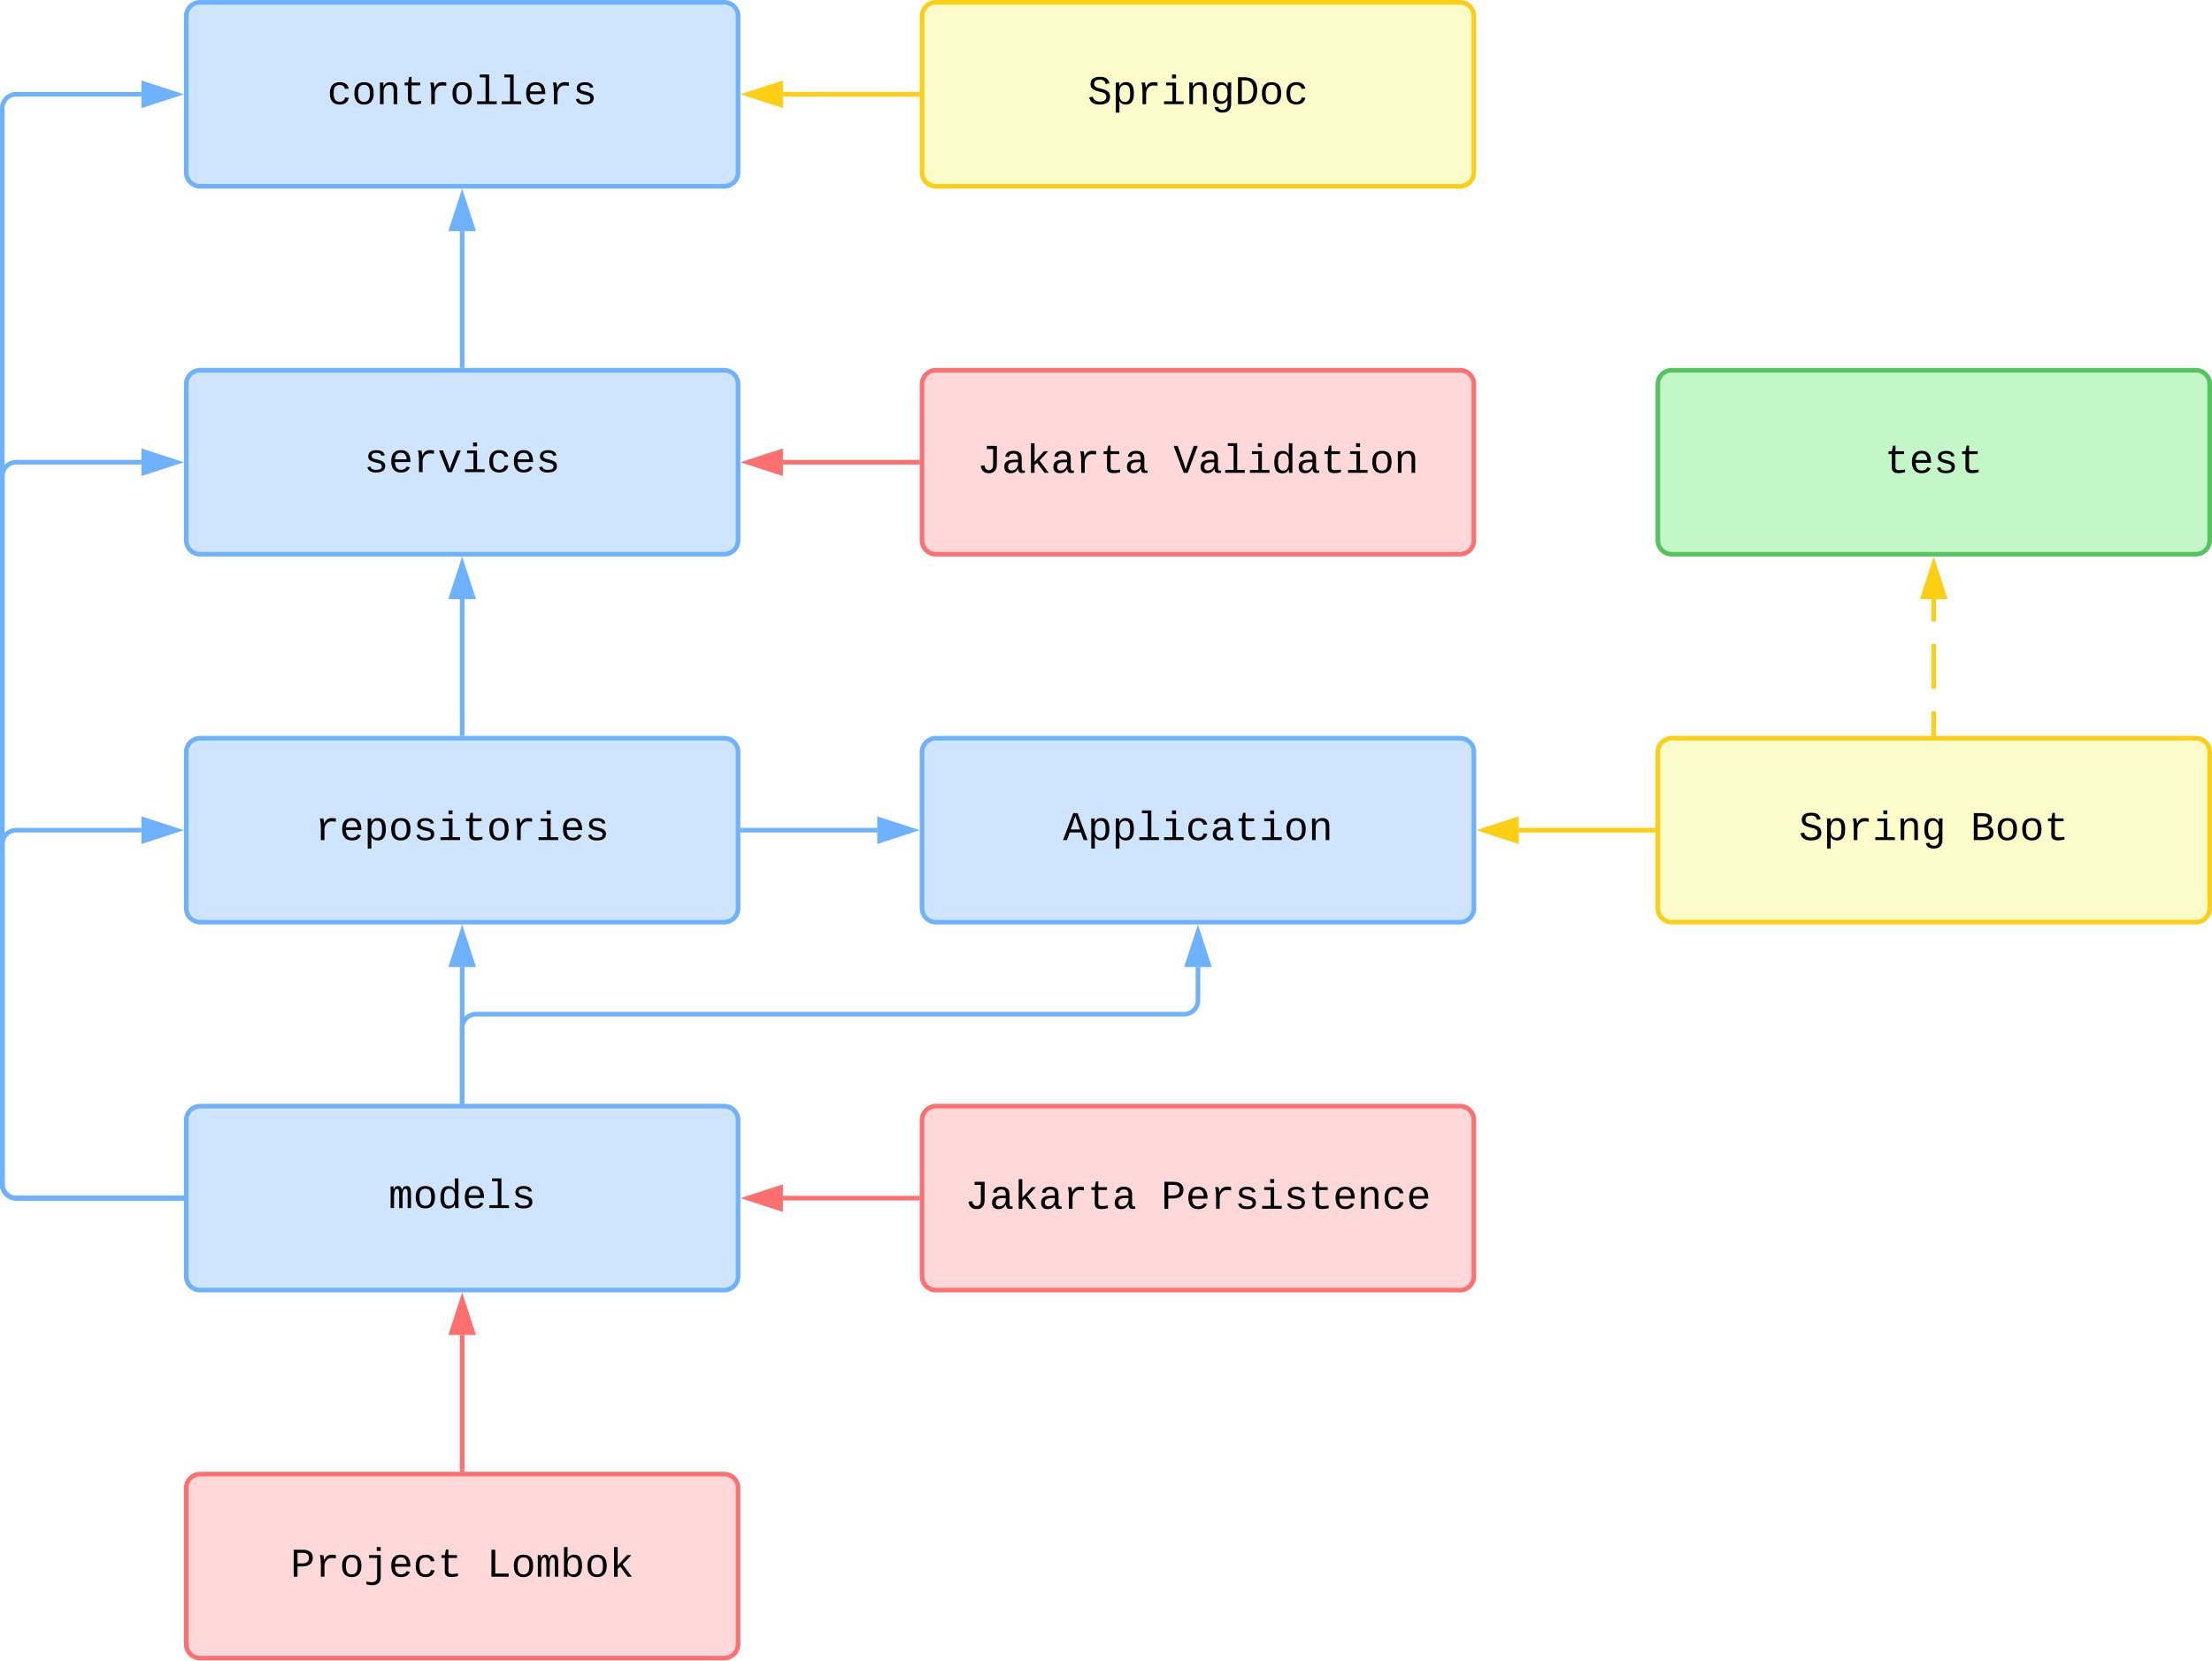
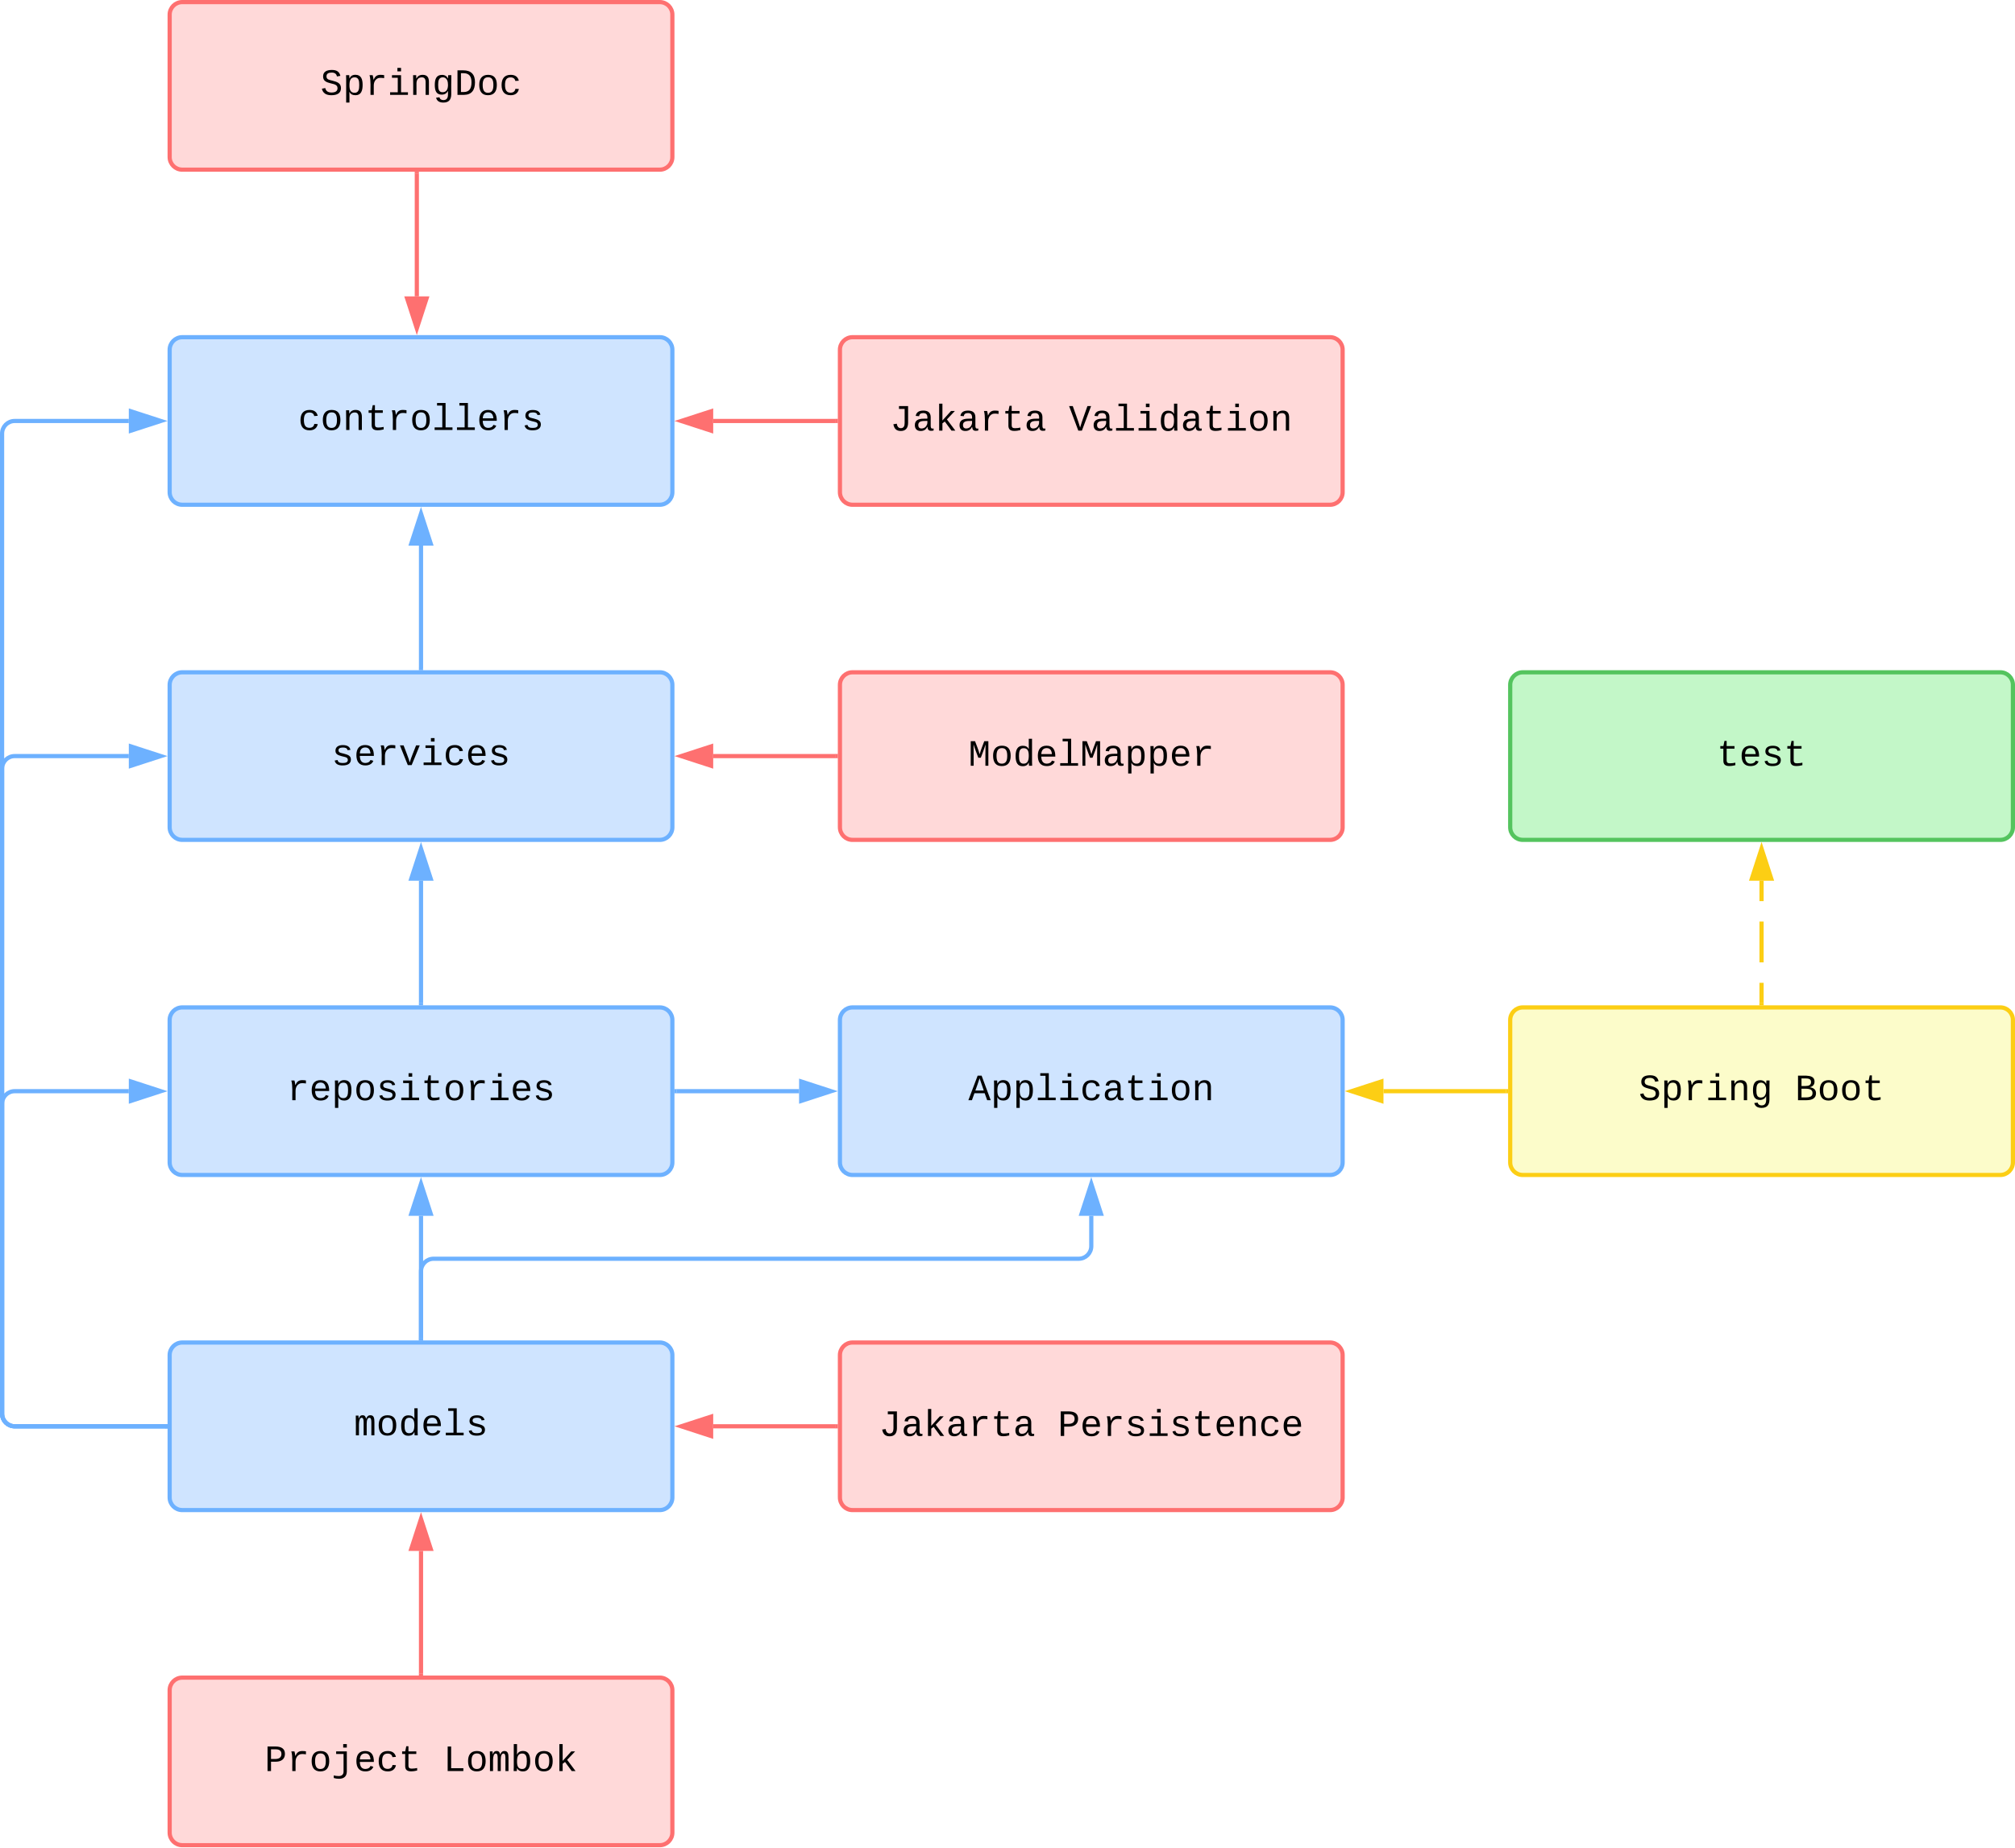
- <svg xmlns="http://www.w3.org/2000/svg" xmlns:ns1="lucid" xmlns:xlink="http://www.w3.org/1999/xlink" width="962" height="722">
-   <g transform="translate(1681 481)" ns1:page-tab-id="0_0">
+ <svg xmlns="http://www.w3.org/2000/svg" xmlns:ns1="lucid" xmlns:xlink="http://www.w3.org/1999/xlink" width="962" height="882">
+   <g transform="translate(1681 641)" ns1:page-tab-id="0_0">
    <path d="M-1600-474a6 6 0 0 1 6-6h228a6 6 0 0 1 6 6v68a6 6 0 0 1-6 6h-228a6 6 0 0 1-6-6z" stroke="#6db1ff" stroke-width="2" fill="#cfe4ff" />
    <use xlink:href="#a" transform="matrix(1,0,0,1,-1588,-468) translate(49.32378 32.29167)" />
    <path d="M-1600-314a6 6 0 0 1 6-6h228a6 6 0 0 1 6 6v68a6 6 0 0 1-6 6h-228a6 6 0 0 1-6-6z" stroke="#6db1ff" stroke-width="2" fill="#cfe4ff" />
    <use xlink:href="#b" transform="matrix(1,0,0,1,-1588,-308) translate(65.32639 32.29167)" />
    <path d="M-1600-154a6 6 0 0 1 6-6h228a6 6 0 0 1 6 6v68a6 6 0 0 1-6 6h-228a6 6 0 0 1-6-6z" stroke="#6db1ff" stroke-width="2" fill="#cfe4ff" />
    <use xlink:href="#c" transform="matrix(1,0,0,1,-1588,-148) translate(43.98958 32.29167)" />
    <path d="M-1280-154a6 6 0 0 1 6-6h228a6 6 0 0 1 6 6v68a6 6 0 0 1-6 6h-228a6 6 0 0 1-6-6z" stroke="#6db1ff" stroke-width="2" fill="#cfe4ff" />
    <use xlink:href="#d" transform="matrix(1,0,0,1,-1268,-148) translate(49.32378 32.29167)" />
    <path d="M-960-154a6 6 0 0 1 6-6h228a6 6 0 0 1 6 6v68a6 6 0 0 1-6 6h-228a6 6 0 0 1-6-6z" stroke="#fcce14" stroke-width="2" fill="#fcfcca" />
    <use xlink:href="#e" transform="matrix(1,0,0,1,-948,-148) translate(49.32378 32.29167)" />
    <use xlink:href="#f" transform="matrix(1,0,0,1,-948,-148) translate(124.0026 32.29167)" />
    <path d="M-1480-162v-58.5" stroke="#6db1ff" stroke-width="2" fill="none" />
    <path d="M-1479.03-161h-1.94v-1.03h1.94z" stroke="#6db1ff" stroke-width=".05" fill="#6db1ff" />
    <path d="M-1480-235.76l4.63 14.26h-9.27z" stroke="#6db1ff" stroke-width="2" fill="#6db1ff" />
    <path d="M-1480-322v-58.5" stroke="#6db1ff" stroke-width="2" fill="none" />
    <path d="M-1479.03-321h-1.94v-1.03h1.94z" stroke="#6db1ff" stroke-width=".05" fill="#6db1ff" />
    <path d="M-1480-395.76l4.63 14.26h-9.27z" stroke="#6db1ff" stroke-width="2" fill="#6db1ff" />
    <path d="M-960-314a6 6 0 0 1 6-6h228a6 6 0 0 1 6 6v68a6 6 0 0 1-6 6h-228a6 6 0 0 1-6-6z" stroke="#54c45e" stroke-width="2" fill="#c3f7c8" />
    <use xlink:href="#g" transform="matrix(1,0,0,1,-948,-308) translate(86.66319 32.60417)" />
    <path d="M-1358-120h58.5" stroke="#6db1ff" stroke-width="2" fill="none" />
    <path d="M-1357.97-119.03h-1.03v-1.94h1.03z" stroke="#6db1ff" stroke-width=".05" fill="#6db1ff" />
    <path d="M-1284.24-120l-14.26 4.64v-9.28z" stroke="#6db1ff" stroke-width="2" fill="#6db1ff" />
    <path d="M-962-120h-58.5" stroke="#fcce14" stroke-width="2" fill="none" />
    <path d="M-961-119.03h-1.03v-1.94h1.03z" stroke="#fcce14" stroke-width=".05" fill="#fcce14" />
    <path d="M-1035.76-120l14.26-4.64v9.28z" stroke="#fcce14" stroke-width="2" fill="#fcce14" />
    <path d="M-1600 6a6 6 0 0 1 6-6h228a6 6 0 0 1 6 6v68a6 6 0 0 1-6 6h-228a6 6 0 0 1-6-6z" stroke="#6db1ff" stroke-width="2" fill="#cfe4ff" />
    <use xlink:href="#h" transform="matrix(1,0,0,1,-1588,12) translate(75.99479 32.29167)" />
    <path d="M-1480-2v-58.5" stroke="#6db1ff" stroke-width="2" fill="none" />
    <path d="M-1479.03-1h-1.94v-1.03h1.94z" stroke="#6db1ff" stroke-width=".05" fill="#6db1ff" />
    <path d="M-1480-75.76l4.63 14.26h-9.27z" stroke="#6db1ff" stroke-width="2" fill="#6db1ff" />
    <path d="M-1280 6a6 6 0 0 1 6-6h228a6 6 0 0 1 6 6v68a6 6 0 0 1-6 6h-228a6 6 0 0 1-6-6z" stroke="#fe7070" stroke-width="2" fill="#ffd9d9" />
    <use xlink:href="#i" transform="matrix(1,0,0,1,-1268,12) translate(6.650174 32.60417)" />
    <use xlink:href="#j" transform="matrix(1,0,0,1,-1268,12) translate(91.9974 32.60417)" />
-     <path d="M-1280-314a6 6 0 0 1 6-6h228a6 6 0 0 1 6 6v68a6 6 0 0 1-6 6h-228a6 6 0 0 1-6-6z" stroke="#fe7070" stroke-width="2" fill="#ffd9d9" />
-     <use xlink:href="#i" transform="matrix(1,0,0,1,-1268,-308) translate(11.98438 32.60417)" />
-     <use xlink:href="#k" transform="matrix(1,0,0,1,-1268,-308) translate(97.3316 32.60417)" />
-     <path d="M-1282-280h-58.5" stroke="#fe7070" stroke-width="2" fill="none" />
-     <path d="M-1281-279.02h-1.03v-1.96h1.03z" stroke="#fe7070" stroke-width=".05" fill="#fe7070" />
-     <path d="M-1355.76-280l14.26-4.63v9.26z" stroke="#fe7070" stroke-width="2" fill="#fe7070" />
+     <path d="M-1280-474a6 6 0 0 1 6-6h228a6 6 0 0 1 6 6v68a6 6 0 0 1-6 6h-228a6 6 0 0 1-6-6z" stroke="#fe7070" stroke-width="2" fill="#ffd9d9" />
+     <use xlink:href="#i" transform="matrix(1,0,0,1,-1268,-468) translate(11.98438 32.60417)" />
+     <use xlink:href="#k" transform="matrix(1,0,0,1,-1268,-468) translate(97.3316 32.60417)" />
+     <path d="M-1282-440h-58.5" stroke="#fe7070" stroke-width="2" fill="none" />
+     <path d="M-1281-439.02h-1.03v-1.96h1.03z" stroke="#fe7070" stroke-width=".05" fill="#fe7070" />
+     <path d="M-1355.76-440l14.26-4.63v9.26z" stroke="#fe7070" stroke-width="2" fill="#fe7070" />
    <path d="M-1600 166a6 6 0 0 1 6-6h228a6 6 0 0 1 6 6v68a6 6 0 0 1-6 6h-228a6 6 0 0 1-6-6z" stroke="#fe7070" stroke-width="2" fill="#ffd9d9" />
    <use xlink:href="#l" transform="matrix(1,0,0,1,-1588,172) translate(33.32118 32.60417)" />
    <use xlink:href="#m" transform="matrix(1,0,0,1,-1588,172) translate(118.6684 32.60417)" />
    <path d="M-1480 158V99.5" stroke="#fe7070" stroke-width="2" fill="none" />
    <path d="M-1479.03 159h-1.94v-1.03h1.94z" stroke="#fe7070" stroke-width=".05" fill="#fe7070" />
    <path d="M-1480 84.24l4.63 14.26h-9.27z" stroke="#fe7070" stroke-width="2" fill="#fe7070" />
-     <path d="M-1280-474a6 6 0 0 1 6-6h228a6 6 0 0 1 6 6v68a6 6 0 0 1-6 6h-228a6 6 0 0 1-6-6z" stroke="#fcce14" stroke-width="2" fill="#fcfcca" />
-     <use xlink:href="#n" transform="matrix(1,0,0,1,-1268,-468) translate(59.99219 32.29167)" />
-     <path d="M-1282-440h-58.5" stroke="#fcce14" stroke-width="2" fill="none" />
-     <path d="M-1281-439.02h-1.03v-1.96h1.03z" stroke="#fcce14" stroke-width=".05" fill="#fcce14" />
-     <path d="M-1355.76-440l14.26-4.63v9.26z" stroke="#fcce14" stroke-width="2" fill="#fcce14" />
+     <path d="M-1600-634a6 6 0 0 1 6-6h228a6 6 0 0 1 6 6v68a6 6 0 0 1-6 6h-228a6 6 0 0 1-6-6z" stroke="#fe7070" stroke-width="2" fill="#ffd9d9" />
+     <use xlink:href="#n" transform="matrix(1,0,0,1,-1588,-628) translate(59.99219 32.29167)" />
+     <path d="M-1482-558v58.5" stroke="#fe7070" stroke-width="2" fill="none" />
+     <path d="M-1481.03-557.97h-1.94V-559h1.94z" stroke="#fe7070" stroke-width=".05" fill="#fe7070" />
+     <path d="M-1482-484.24l-4.63-14.26h9.27z" stroke="#fe7070" stroke-width="2" fill="#fe7070" />
    <path d="M-840-162v-9.75m0-9.75V-201m0-9.75v-9.75" stroke="#fcce14" stroke-width="2" fill="none" />
    <path d="M-839.02-161H-841v-1.03h1.96z" stroke="#fcce14" stroke-width=".05" fill="#fcce14" />
    <path d="M-840-235.76l4.63 14.26h-9.26z" stroke="#fcce14" stroke-width="2" fill="#fcce14" />
    <path d="M-1602 40h-72a6 6 0 0 1-6-6v-148a6 6 0 0 1 6-6h54.5" stroke="#6db1ff" stroke-width="2" fill="none" />
    <path d="M-1601 40.98h-1.03v-1.95h1.03z" stroke="#6db1ff" stroke-width=".05" fill="#6db1ff" />
    <path d="M-1604.24-120l-14.26 4.64v-9.28z" stroke="#6db1ff" stroke-width="2" fill="#6db1ff" />
    <path d="M-1602 40h-72a6 6 0 0 1-6-6v-308a6 6 0 0 1 6-6h54.5" stroke="#6db1ff" stroke-width="2" fill="none" />
    <path d="M-1601 40.98h-1.03v-1.95h1.03z" stroke="#6db1ff" stroke-width=".05" fill="#6db1ff" />
    <path d="M-1604.24-280l-14.26 4.63v-9.26z" stroke="#6db1ff" stroke-width="2" fill="#6db1ff" />
    <path d="M-1602 40h-72a6 6 0 0 1-6-6v-468a6 6 0 0 1 6-6h54.5" stroke="#6db1ff" stroke-width="2" fill="none" />
    <path d="M-1601 40.98h-1.03v-1.95h1.03z" stroke="#6db1ff" stroke-width=".05" fill="#6db1ff" />
    <path d="M-1604.24-440l-14.26 4.63v-9.26z" stroke="#6db1ff" stroke-width="2" fill="#6db1ff" />
    <path d="M-1282 40h-58.5" stroke="#fe7070" stroke-width="2" fill="none" />
    <path d="M-1281 40.98h-1.03v-1.95h1.03z" stroke="#fe7070" stroke-width=".05" fill="#fe7070" />
    <path d="M-1355.76 40l14.26-4.63v9.27z" stroke="#fe7070" stroke-width="2" fill="#fe7070" />
    <path d="M-1480-2v-32a6 6 0 0 1 6-6h308a6 6 0 0 0 6-6v-14.5" stroke="#6db1ff" stroke-width="2" fill="none" />
    <path d="M-1479.03-1h-1.94v-1.03h1.94z" stroke="#6db1ff" stroke-width=".05" fill="#6db1ff" />
    <path d="M-1160-75.76l4.63 14.26h-9.27z" stroke="#6db1ff" stroke-width="2" fill="#6db1ff" />
+     <path d="M-1280-314a6 6 0 0 1 6-6h228a6 6 0 0 1 6 6v68a6 6 0 0 1-6 6h-228a6 6 0 0 1-6-6z" stroke="#fe7070" stroke-width="2" fill="#ffd9d9" />
+     <use xlink:href="#o" transform="matrix(1,0,0,1,-1268,-308) translate(49.32378 32.60417)" />
+     <path d="M-1282-280h-58.5" stroke="#fe7070" stroke-width="2" fill="none" />
+     <path d="M-1281-279.02h-1.03v-1.96h1.03z" stroke="#fe7070" stroke-width=".05" fill="#fe7070" />
+     <path d="M-1355.76-280l14.26-4.63v9.26z" stroke="#fe7070" stroke-width="2" fill="#fe7070" />
    <defs>
-       <path d="M631 20c-350 0-501-215-501-562 0-355 162-560 502-560 250 0 399 118 446 323l-192 14c-23-124-109-196-262-196-242 0-305 171-305 415 1 245 61 427 304 427 151 0 248-77 267-215l190 12C1039-107 883 20 631 20" id="o" />
-       <path d="M615-1102c343 0 484 203 482 560-1 347-147 562-488 562-336 0-475-219-479-562-4-349 156-560 485-560zm-8 989c240 0 301-180 301-429 0-245-55-427-290-427-236 0-299 181-299 427 0 243 61 429 288 429" id="p" />
-       <path d="M706-1102c241 0 344 136 343 381V0H868v-695c1-168-57-273-220-268-190 6-283 138-283 336V0H185c-3-360 6-732-6-1082h170c4 54 7 126 8 185h3c63-121 164-204 346-205" id="q" />
-       <path d="M682 16c-209 0-323-80-324-285v-671H190v-142h170l58-282h120v282h432v142H538v652c2 114 60 155 182 155 106 0 209-16 297-34v137C921-4 806 16 682 16" id="r" />
-       <path d="M839-1102c70 0 148 7 206 17v167c-112-18-268-36-363 15-129 69-208 203-208 395V0H294c-10-367 32-789-52-1082h171c21 75 41 161 48 250h5c67-152 152-270 373-270" id="s" />
-       <path d="M736-142h380V0H134v-142h422v-1200H267v-142h469v1342" id="t" />
-       <path d="M617-1102c355 0 481 238 477 599H322c5 222 84 388 301 388 144 0 244-59 284-166l158 45C1002-72 854 20 623 20c-342 0-490-220-490-568 0-346 151-554 484-554zm291 461c-18-192-90-328-289-328-194 0-287 128-295 328h584" id="u" />
-       <path d="M873-819c-18-114-119-146-250-146-163 0-245 50-245 151 0 151 170 148 294 185 182 54 388 94 388 320 0 240-189 325-439 329-245 4-410-69-454-268l159-31c24 133 136 168 295 165 144-2 270-31 270-171 0-164-195-160-331-202-167-52-350-87-350-299 0-218 173-315 413-313 220 2 373 77 412 260" id="v" />
+       <path d="M631 20c-350 0-501-215-501-562 0-355 162-560 502-560 250 0 399 118 446 323l-192 14c-23-124-109-196-262-196-242 0-305 171-305 415 1 245 61 427 304 427 151 0 248-77 267-215l190 12C1039-107 883 20 631 20" id="p" />
+       <path d="M615-1102c343 0 484 203 482 560-1 347-147 562-488 562-336 0-475-219-479-562-4-349 156-560 485-560zm-8 989c240 0 301-180 301-429 0-245-55-427-290-427-236 0-299 181-299 427 0 243 61 429 288 429" id="q" />
+       <path d="M706-1102c241 0 344 136 343 381V0H868v-695c1-168-57-273-220-268-190 6-283 138-283 336V0H185c-3-360 6-732-6-1082h170c4 54 7 126 8 185h3c63-121 164-204 346-205" id="r" />
+       <path d="M682 16c-209 0-323-80-324-285v-671H190v-142h170l58-282h120v282h432v142H538v652c2 114 60 155 182 155 106 0 209-16 297-34v137C921-4 806 16 682 16" id="s" />
+       <path d="M839-1102c70 0 148 7 206 17v167c-112-18-268-36-363 15-129 69-208 203-208 395V0H294c-10-367 32-789-52-1082h171c21 75 41 161 48 250h5c67-152 152-270 373-270" id="t" />
+       <path d="M736-142h380V0H134v-142h422v-1200H267v-142h469v1342" id="u" />
+       <path d="M617-1102c355 0 481 238 477 599H322c5 222 84 388 301 388 144 0 244-59 284-166l158 45C1002-72 854 20 623 20c-342 0-490-220-490-568 0-346 151-554 484-554zm291 461c-18-192-90-328-289-328-194 0-287 128-295 328h584" id="v" />
+       <path d="M873-819c-18-114-119-146-250-146-163 0-245 50-245 151 0 151 170 148 294 185 182 54 388 94 388 320 0 240-189 325-439 329-245 4-410-69-454-268l159-31c24 133 136 168 295 165 144-2 270-31 270-171 0-164-195-160-331-202-167-52-350-87-350-299 0-218 173-315 413-313 220 2 373 77 412 260" id="w" />
      <g id="a">
-         <use transform="matrix(0.008680556,0,0,0.008680556,0,0)" xlink:href="#o" />
-         <use transform="matrix(0.008680556,0,0,0.008680556,10.6684,0)" xlink:href="#p" />
+         <use transform="matrix(0.008680556,0,0,0.008680556,0,0)" xlink:href="#p" />
+         <use transform="matrix(0.008680556,0,0,0.008680556,10.6684,0)" xlink:href="#q" />
+         <use transform="matrix(0.008680556,0,0,0.008680556,21.33681,0)" xlink:href="#r" />
+         <use transform="matrix(0.008680556,0,0,0.008680556,32.00521,0)" xlink:href="#s" />
+         <use transform="matrix(0.008680556,0,0,0.008680556,42.67361,0)" xlink:href="#t" />
+         <use transform="matrix(0.008680556,0,0,0.008680556,53.34201,0)" xlink:href="#q" />
+         <use transform="matrix(0.008680556,0,0,0.008680556,64.01042,0)" xlink:href="#u" />
+         <use transform="matrix(0.008680556,0,0,0.008680556,74.67882,0)" xlink:href="#u" />
+         <use transform="matrix(0.008680556,0,0,0.008680556,85.34722,0)" xlink:href="#v" />
+         <use transform="matrix(0.008680556,0,0,0.008680556,96.01562,0)" xlink:href="#t" />
+         <use transform="matrix(0.008680556,0,0,0.008680556,106.684,0)" xlink:href="#w" />
+       </g>
+       <path d="M715 0H502L69-1082h202c94 253 197 500 285 758 19 57 36 126 52 183 96-335 234-626 350-941h201" id="x" />
+       <path d="M745-142h380V0H143v-142h422v-798H246v-142h499v940zM545-1292v-192h200v192H545" id="y" />
+       <g id="b">
+         <use transform="matrix(0.008680556,0,0,0.008680556,0,0)" xlink:href="#w" />
+         <use transform="matrix(0.008680556,0,0,0.008680556,10.6684,0)" xlink:href="#v" />
+         <use transform="matrix(0.008680556,0,0,0.008680556,21.33681,0)" xlink:href="#t" />
+         <use transform="matrix(0.008680556,0,0,0.008680556,32.00521,0)" xlink:href="#x" />
+         <use transform="matrix(0.008680556,0,0,0.008680556,42.67361,0)" xlink:href="#y" />
+         <use transform="matrix(0.008680556,0,0,0.008680556,53.34201,0)" xlink:href="#p" />
+         <use transform="matrix(0.008680556,0,0,0.008680556,64.01042,0)" xlink:href="#v" />
+         <use transform="matrix(0.008680556,0,0,0.008680556,74.67882,0)" xlink:href="#w" />
+       </g>
+       <path d="M698-1104c312 3 392 244 392 558 0 315-82 566-392 566-169 0-277-65-331-184h-5c8 188 2 394 4 589H185V-858c0-76-1-156-6-224h175c6 52 9 120 10 178h4c58-122 150-202 330-200zm-49 991c225 0 255-203 255-433 0-225-32-419-253-419-236 0-285 192-285 441 0 237 53 411 283 411" id="z" />
+       <g id="c">
+         <use transform="matrix(0.008680556,0,0,0.008680556,0,0)" xlink:href="#t" />
+         <use transform="matrix(0.008680556,0,0,0.008680556,10.6684,0)" xlink:href="#v" />
+         <use transform="matrix(0.008680556,0,0,0.008680556,21.33681,0)" xlink:href="#z" />
+         <use transform="matrix(0.008680556,0,0,0.008680556,32.00521,0)" xlink:href="#q" />
+         <use transform="matrix(0.008680556,0,0,0.008680556,42.67361,0)" xlink:href="#w" />
+         <use transform="matrix(0.008680556,0,0,0.008680556,53.34201,0)" xlink:href="#y" />
+         <use transform="matrix(0.008680556,0,0,0.008680556,64.01042,0)" xlink:href="#s" />
+         <use transform="matrix(0.008680556,0,0,0.008680556,74.67882,0)" xlink:href="#q" />
+         <use transform="matrix(0.008680556,0,0,0.008680556,85.34722,0)" xlink:href="#t" />
+         <use transform="matrix(0.008680556,0,0,0.008680556,96.01562,0)" xlink:href="#y" />
+         <use transform="matrix(0.008680556,0,0,0.008680556,106.684,0)" xlink:href="#v" />
+         <use transform="matrix(0.008680556,0,0,0.008680556,117.3524,0)" xlink:href="#w" />
+       </g>
+       <path d="M1034 0L896-382H333L196 0H0l510-1349h217L1228 0h-194zM847-531c-77-225-157-447-231-674-69 231-154 451-232 674h463" id="A" />
+       <path d="M1000-272c3 95 12 159 101 161 21 0 41-3 59-7V-6c-44 10-86 16-139 16-141 2-191-84-197-217h-6C748-76 648 20 446 20c-207 0-318-120-318-322 0-266 194-348 454-354l236-4c12-191-40-305-222-305-140 0-220 47-232 172l-188-17c33-204 181-292 423-292 255 0 401 118 401 364v466zm-683-27c0 109 63 184 175 182 166-3 259-96 306-217 24-65 20-120 20-200-232 7-501-28-501 235" id="B" />
+       <g id="d">
+         <use transform="matrix(0.008680556,0,0,0.008680556,0,0)" xlink:href="#A" />
+         <use transform="matrix(0.008680556,0,0,0.008680556,10.6684,0)" xlink:href="#z" />
+         <use transform="matrix(0.008680556,0,0,0.008680556,21.33681,0)" xlink:href="#z" />
+         <use transform="matrix(0.008680556,0,0,0.008680556,32.00521,0)" xlink:href="#u" />
+         <use transform="matrix(0.008680556,0,0,0.008680556,42.67361,0)" xlink:href="#y" />
+         <use transform="matrix(0.008680556,0,0,0.008680556,53.34201,0)" xlink:href="#p" />
+         <use transform="matrix(0.008680556,0,0,0.008680556,64.01042,0)" xlink:href="#B" />
+         <use transform="matrix(0.008680556,0,0,0.008680556,74.67882,0)" xlink:href="#s" />
+         <use transform="matrix(0.008680556,0,0,0.008680556,85.34722,0)" xlink:href="#y" />
+         <use transform="matrix(0.008680556,0,0,0.008680556,96.01562,0)" xlink:href="#q" />
+         <use transform="matrix(0.008680556,0,0,0.008680556,106.684,0)" xlink:href="#r" />
+       </g>
+       <path d="M614-1226c-167 1-283 53-283 213 0 183 186 193 334 234 230 63 463 120 463 409 0 286-219 387-518 390C309 23 131-98 79-338l185-37c34 165 149 248 351 246 184-2 324-58 324-238 0-203-207-221-372-266-210-57-422-111-422-377 0-267 201-356 470-360 279-5 430 101 480 324l-188 33c-28-141-121-215-293-213" id="C" />
+       <path d="M1048-32c-2 300-135 456-433 456-222-1-358-88-400-267l184-25c22 99 100 157 222 156 184-2 248-125 248-315 0-64 3-133-2-194C807-100 706-13 524-12c-306 0-381-228-381-537 0-318 85-550 400-550 164 0 271 83 325 202h3c1-60 3-134 12-185h171c-13 339-4 702-6 1050zM585-145c210-8 284-178 284-406 0-192-52-331-177-392-33-16-69-22-104-22-223 2-259 184-259 414 0 229 31 415 256 406" id="D" />
+       <g id="e">
+         <use transform="matrix(0.008680556,0,0,0.008680556,0,0)" xlink:href="#C" />
+         <use transform="matrix(0.008680556,0,0,0.008680556,10.6684,0)" xlink:href="#z" />
+         <use transform="matrix(0.008680556,0,0,0.008680556,21.33681,0)" xlink:href="#t" />
+         <use transform="matrix(0.008680556,0,0,0.008680556,32.00521,0)" xlink:href="#y" />
+         <use transform="matrix(0.008680556,0,0,0.008680556,42.67361,0)" xlink:href="#r" />
+         <use transform="matrix(0.008680556,0,0,0.008680556,53.34201,0)" xlink:href="#D" />
+       </g>
+       <path d="M802-711c201 25 350 118 350 331C1152-95 921 0 634 0H162v-1349c401 9 908-74 908 327 0 184-111 275-268 311zm-224-69c174-2 300-51 300-218 0-163-124-198-302-198H353v416h225zM353-153c281-2 612 44 606-244-5-271-329-233-606-234v478" id="E" />
+       <g id="f">
+         <use transform="matrix(0.008680556,0,0,0.008680556,0,0)" xlink:href="#E" />
+         <use transform="matrix(0.008680556,0,0,0.008680556,10.6684,0)" xlink:href="#q" />
        <use transform="matrix(0.008680556,0,0,0.008680556,21.33681,0)" xlink:href="#q" />
-         <use transform="matrix(0.008680556,0,0,0.008680556,32.00521,0)" xlink:href="#r" />
-         <use transform="matrix(0.008680556,0,0,0.008680556,42.67361,0)" xlink:href="#s" />
+         <use transform="matrix(0.008680556,0,0,0.008680556,32.00521,0)" xlink:href="#s" />
+       </g>
+       <g id="g">
+         <use transform="matrix(0.008680556,0,0,0.008680556,0,0)" xlink:href="#s" />
+         <use transform="matrix(0.008680556,0,0,0.008680556,10.6684,0)" xlink:href="#v" />
+         <use transform="matrix(0.008680556,0,0,0.008680556,21.33681,0)" xlink:href="#w" />
+         <use transform="matrix(0.008680556,0,0,0.008680556,32.00521,0)" xlink:href="#s" />
+       </g>
+       <path d="M904-1102c199 0 220 177 220 381V0H956v-686c-3-114 0-215-60-264-70-33-125-4-158 71-26 56-39 140-39 252V0H531v-686c-3-114-1-215-61-264-78-41-136 24-157 84-24 69-39 159-39 259V0H105c-3-360 6-732-6-1082h149c6 50 3 123 8 175 36-100 83-195 216-195 135 0 166 79 196 196 42-105 93-196 236-196" id="F" />
+       <path d="M865-914c-3-187-2-380-2-570h180v1261c0 76 1 155 6 223H877c-8-49-9-116-10-174h-5C801-44 708 26 530 26c-135 0-234-46-297-139s-95-232-95-419c0-377 131-566 392-566 176 0 271 63 335 184zm-286-51c-222 0-255 197-255 427 0 229 31 425 253 425 237 0 286-195 286-441 0-238-52-411-284-411" id="G" />
+       <g id="h">
+         <use transform="matrix(0.008680556,0,0,0.008680556,0,0)" xlink:href="#F" />
+         <use transform="matrix(0.008680556,0,0,0.008680556,10.6684,0)" xlink:href="#q" />
+         <use transform="matrix(0.008680556,0,0,0.008680556,21.33681,0)" xlink:href="#G" />
+         <use transform="matrix(0.008680556,0,0,0.008680556,32.00521,0)" xlink:href="#v" />
+         <use transform="matrix(0.008680556,0,0,0.008680556,42.67361,0)" xlink:href="#u" />
+         <use transform="matrix(0.008680556,0,0,0.008680556,53.34201,0)" xlink:href="#w" />
+       </g>
+       <path d="M587-135c154 0 209-115 209-281v-777H485v-156h501v929C982-148 857 20 586 20c-254 0-368-136-410-370l187-31c24 134 77 246 224 246" id="H" />
+       <path d="M914 0L548-499l-132 98V0H236v-1484h180v927l475-525h211L663-617 1125 0H914" id="I" />
+       <g id="i">
+         <use transform="matrix(0.008680556,0,0,0.008680556,0,0)" xlink:href="#H" />
+         <use transform="matrix(0.008680556,0,0,0.008680556,10.6684,0)" xlink:href="#B" />
+         <use transform="matrix(0.008680556,0,0,0.008680556,21.33681,0)" xlink:href="#I" />
+         <use transform="matrix(0.008680556,0,0,0.008680556,32.00521,0)" xlink:href="#B" />
+         <use transform="matrix(0.008680556,0,0,0.008680556,42.67361,0)" xlink:href="#t" />
+         <use transform="matrix(0.008680556,0,0,0.008680556,53.34201,0)" xlink:href="#s" />
+         <use transform="matrix(0.008680556,0,0,0.008680556,64.01042,0)" xlink:href="#B" />
+       </g>
+       <path d="M622-1349c296 4 497 117 497 404 0 282-193 424-485 431H353V0H162v-1349h460zm-15 684c195-3 320-88 320-277 0-184-129-255-328-254H353v531h254" id="J" />
+       <g id="j">
+         <use transform="matrix(0.008680556,0,0,0.008680556,0,0)" xlink:href="#J" />
+         <use transform="matrix(0.008680556,0,0,0.008680556,10.6684,0)" xlink:href="#v" />
+         <use transform="matrix(0.008680556,0,0,0.008680556,21.33681,0)" xlink:href="#t" />
+         <use transform="matrix(0.008680556,0,0,0.008680556,32.00521,0)" xlink:href="#w" />
+         <use transform="matrix(0.008680556,0,0,0.008680556,42.67361,0)" xlink:href="#y" />
+         <use transform="matrix(0.008680556,0,0,0.008680556,53.34201,0)" xlink:href="#w" />
+         <use transform="matrix(0.008680556,0,0,0.008680556,64.01042,0)" xlink:href="#s" />
+         <use transform="matrix(0.008680556,0,0,0.008680556,74.67882,0)" xlink:href="#v" />
+         <use transform="matrix(0.008680556,0,0,0.008680556,85.34722,0)" xlink:href="#r" />
+         <use transform="matrix(0.008680556,0,0,0.008680556,96.01562,0)" xlink:href="#p" />
+         <use transform="matrix(0.008680556,0,0,0.008680556,106.684,0)" xlink:href="#v" />
+       </g>
+       <path d="M713 0H515L10-1349h201C345-955 498-579 615-168c116-411 269-787 402-1181h201" id="K" />
+       <g id="k">
+         <use transform="matrix(0.008680556,0,0,0.008680556,0,0)" xlink:href="#K" />
+         <use transform="matrix(0.008680556,0,0,0.008680556,10.6684,0)" xlink:href="#B" />
+         <use transform="matrix(0.008680556,0,0,0.008680556,21.33681,0)" xlink:href="#u" />
+         <use transform="matrix(0.008680556,0,0,0.008680556,32.00521,0)" xlink:href="#y" />
+         <use transform="matrix(0.008680556,0,0,0.008680556,42.67361,0)" xlink:href="#G" />
+         <use transform="matrix(0.008680556,0,0,0.008680556,53.34201,0)" xlink:href="#B" />
+         <use transform="matrix(0.008680556,0,0,0.008680556,64.01042,0)" xlink:href="#s" />
+         <use transform="matrix(0.008680556,0,0,0.008680556,74.67882,0)" xlink:href="#y" />
+         <use transform="matrix(0.008680556,0,0,0.008680556,85.34722,0)" xlink:href="#q" />
+         <use transform="matrix(0.008680556,0,0,0.008680556,96.01562,0)" xlink:href="#r" />
+       </g>
+       <path d="M390 276c167 0 266-82 266-251v-965H249v-142h587V28c-4 270-165 397-431 397-107 0-208-16-288-43V242c80 18 173 34 273 34zm246-1568v-192h200v192H636" id="L" />
+       <g id="l">
+         <use transform="matrix(0.008680556,0,0,0.008680556,0,0)" xlink:href="#J" />
+         <use transform="matrix(0.008680556,0,0,0.008680556,10.6684,0)" xlink:href="#t" />
+         <use transform="matrix(0.008680556,0,0,0.008680556,21.33681,0)" xlink:href="#q" />
+         <use transform="matrix(0.008680556,0,0,0.008680556,32.00521,0)" xlink:href="#L" />
+         <use transform="matrix(0.008680556,0,0,0.008680556,42.67361,0)" xlink:href="#v" />
        <use transform="matrix(0.008680556,0,0,0.008680556,53.34201,0)" xlink:href="#p" />
-         <use transform="matrix(0.008680556,0,0,0.008680556,64.01042,0)" xlink:href="#t" />
-         <use transform="matrix(0.008680556,0,0,0.008680556,74.67882,0)" xlink:href="#t" />
-         <use transform="matrix(0.008680556,0,0,0.008680556,85.34722,0)" xlink:href="#u" />
-         <use transform="matrix(0.008680556,0,0,0.008680556,96.01562,0)" xlink:href="#s" />
-         <use transform="matrix(0.008680556,0,0,0.008680556,106.684,0)" xlink:href="#v" />
-       </g>
-       <path d="M715 0H502L69-1082h202c94 253 197 500 285 758 19 57 36 126 52 183 96-335 234-626 350-941h201" id="w" />
-       <path d="M745-142h380V0H143v-142h422v-798H246v-142h499v940zM545-1292v-192h200v192H545" id="x" />
-       <g id="b">
-         <use transform="matrix(0.008680556,0,0,0.008680556,0,0)" xlink:href="#v" />
-         <use transform="matrix(0.008680556,0,0,0.008680556,10.6684,0)" xlink:href="#u" />
-         <use transform="matrix(0.008680556,0,0,0.008680556,21.33681,0)" xlink:href="#s" />
-         <use transform="matrix(0.008680556,0,0,0.008680556,32.00521,0)" xlink:href="#w" />
-         <use transform="matrix(0.008680556,0,0,0.008680556,42.67361,0)" xlink:href="#x" />
-         <use transform="matrix(0.008680556,0,0,0.008680556,53.34201,0)" xlink:href="#o" />
-         <use transform="matrix(0.008680556,0,0,0.008680556,64.01042,0)" xlink:href="#u" />
-         <use transform="matrix(0.008680556,0,0,0.008680556,74.67882,0)" xlink:href="#v" />
-       </g>
-       <path d="M698-1104c312 3 392 244 392 558 0 315-82 566-392 566-169 0-277-65-331-184h-5c8 188 2 394 4 589H185V-858c0-76-1-156-6-224h175c6 52 9 120 10 178h4c58-122 150-202 330-200zm-49 991c225 0 255-203 255-433 0-225-32-419-253-419-236 0-285 192-285 441 0 237 53 411 283 411" id="y" />
-       <g id="c">
-         <use transform="matrix(0.008680556,0,0,0.008680556,0,0)" xlink:href="#s" />
-         <use transform="matrix(0.008680556,0,0,0.008680556,10.6684,0)" xlink:href="#u" />
-         <use transform="matrix(0.008680556,0,0,0.008680556,21.33681,0)" xlink:href="#y" />
-         <use transform="matrix(0.008680556,0,0,0.008680556,32.00521,0)" xlink:href="#p" />
-         <use transform="matrix(0.008680556,0,0,0.008680556,42.67361,0)" xlink:href="#v" />
-         <use transform="matrix(0.008680556,0,0,0.008680556,53.34201,0)" xlink:href="#x" />
-         <use transform="matrix(0.008680556,0,0,0.008680556,64.01042,0)" xlink:href="#r" />
-         <use transform="matrix(0.008680556,0,0,0.008680556,74.67882,0)" xlink:href="#p" />
-         <use transform="matrix(0.008680556,0,0,0.008680556,85.34722,0)" xlink:href="#s" />
-         <use transform="matrix(0.008680556,0,0,0.008680556,96.01562,0)" xlink:href="#x" />
-         <use transform="matrix(0.008680556,0,0,0.008680556,106.684,0)" xlink:href="#u" />
-         <use transform="matrix(0.008680556,0,0,0.008680556,117.3524,0)" xlink:href="#v" />
-       </g>
-       <path d="M1034 0L896-382H333L196 0H0l510-1349h217L1228 0h-194zM847-531c-77-225-157-447-231-674-69 231-154 451-232 674h463" id="z" />
-       <path d="M1000-272c3 95 12 159 101 161 21 0 41-3 59-7V-6c-44 10-86 16-139 16-141 2-191-84-197-217h-6C748-76 648 20 446 20c-207 0-318-120-318-322 0-266 194-348 454-354l236-4c12-191-40-305-222-305-140 0-220 47-232 172l-188-17c33-204 181-292 423-292 255 0 401 118 401 364v466zm-683-27c0 109 63 184 175 182 166-3 259-96 306-217 24-65 20-120 20-200-232 7-501-28-501 235" id="A" />
-       <g id="d">
-         <use transform="matrix(0.008680556,0,0,0.008680556,0,0)" xlink:href="#z" />
-         <use transform="matrix(0.008680556,0,0,0.008680556,10.6684,0)" xlink:href="#y" />
-         <use transform="matrix(0.008680556,0,0,0.008680556,21.33681,0)" xlink:href="#y" />
-         <use transform="matrix(0.008680556,0,0,0.008680556,32.00521,0)" xlink:href="#t" />
-         <use transform="matrix(0.008680556,0,0,0.008680556,42.67361,0)" xlink:href="#x" />
-         <use transform="matrix(0.008680556,0,0,0.008680556,53.34201,0)" xlink:href="#o" />
-         <use transform="matrix(0.008680556,0,0,0.008680556,64.01042,0)" xlink:href="#A" />
-         <use transform="matrix(0.008680556,0,0,0.008680556,74.67882,0)" xlink:href="#r" />
-         <use transform="matrix(0.008680556,0,0,0.008680556,85.34722,0)" xlink:href="#x" />
-         <use transform="matrix(0.008680556,0,0,0.008680556,96.01562,0)" xlink:href="#p" />
-         <use transform="matrix(0.008680556,0,0,0.008680556,106.684,0)" xlink:href="#q" />
-       </g>
-       <path d="M614-1226c-167 1-283 53-283 213 0 183 186 193 334 234 230 63 463 120 463 409 0 286-219 387-518 390C309 23 131-98 79-338l185-37c34 165 149 248 351 246 184-2 324-58 324-238 0-203-207-221-372-266-210-57-422-111-422-377 0-267 201-356 470-360 279-5 430 101 480 324l-188 33c-28-141-121-215-293-213" id="B" />
-       <path d="M1048-32c-2 300-135 456-433 456-222-1-358-88-400-267l184-25c22 99 100 157 222 156 184-2 248-125 248-315 0-64 3-133-2-194C807-100 706-13 524-12c-306 0-381-228-381-537 0-318 85-550 400-550 164 0 271 83 325 202h3c1-60 3-134 12-185h171c-13 339-4 702-6 1050zM585-145c210-8 284-178 284-406 0-192-52-331-177-392-33-16-69-22-104-22-223 2-259 184-259 414 0 229 31 415 256 406" id="C" />
-       <g id="e">
-         <use transform="matrix(0.008680556,0,0,0.008680556,0,0)" xlink:href="#B" />
-         <use transform="matrix(0.008680556,0,0,0.008680556,10.6684,0)" xlink:href="#y" />
-         <use transform="matrix(0.008680556,0,0,0.008680556,21.33681,0)" xlink:href="#s" />
-         <use transform="matrix(0.008680556,0,0,0.008680556,32.00521,0)" xlink:href="#x" />
+         <use transform="matrix(0.008680556,0,0,0.008680556,64.01042,0)" xlink:href="#s" />
+       </g>
+       <path d="M237 0v-1349h191v1193h672V0H237" id="M" />
+       <path d="M365-904c58-129 161-200 334-200 130 0 228 46 293 138s98 233 98 420c0 189-34 331-102 425S824 20 698 20c-170 0-275-64-336-184 0 55-3 116-9 164H179c5-68 6-147 6-223v-1261h180c-2 193 4 394-4 580h4zm283 791c221 0 256-197 256-427 0-229-34-425-254-425-236 0-285 195-285 441 0 237 53 411 283 411" id="N" />
+       <g id="m">
+         <use transform="matrix(0.008680556,0,0,0.008680556,0,0)" xlink:href="#M" />
+         <use transform="matrix(0.008680556,0,0,0.008680556,10.6684,0)" xlink:href="#q" />
+         <use transform="matrix(0.008680556,0,0,0.008680556,21.33681,0)" xlink:href="#F" />
+         <use transform="matrix(0.008680556,0,0,0.008680556,32.00521,0)" xlink:href="#N" />
        <use transform="matrix(0.008680556,0,0,0.008680556,42.67361,0)" xlink:href="#q" />
-         <use transform="matrix(0.008680556,0,0,0.008680556,53.34201,0)" xlink:href="#C" />
-       </g>
-       <path d="M802-711c201 25 350 118 350 331C1152-95 921 0 634 0H162v-1349c401 9 908-74 908 327 0 184-111 275-268 311zm-224-69c174-2 300-51 300-218 0-163-124-198-302-198H353v416h225zM353-153c281-2 612 44 606-244-5-271-329-233-606-234v478" id="D" />
-       <g id="f">
-         <use transform="matrix(0.008680556,0,0,0.008680556,0,0)" xlink:href="#D" />
-         <use transform="matrix(0.008680556,0,0,0.008680556,10.6684,0)" xlink:href="#p" />
-         <use transform="matrix(0.008680556,0,0,0.008680556,21.33681,0)" xlink:href="#p" />
-         <use transform="matrix(0.008680556,0,0,0.008680556,32.00521,0)" xlink:href="#r" />
-       </g>
-       <g id="g">
-         <use transform="matrix(0.008680556,0,0,0.008680556,0,0)" xlink:href="#r" />
-         <use transform="matrix(0.008680556,0,0,0.008680556,10.6684,0)" xlink:href="#u" />
-         <use transform="matrix(0.008680556,0,0,0.008680556,21.33681,0)" xlink:href="#v" />
-         <use transform="matrix(0.008680556,0,0,0.008680556,32.00521,0)" xlink:href="#r" />
-       </g>
-       <path d="M904-1102c199 0 220 177 220 381V0H956v-686c-3-114 0-215-60-264-70-33-125-4-158 71-26 56-39 140-39 252V0H531v-686c-3-114-1-215-61-264-78-41-136 24-157 84-24 69-39 159-39 259V0H105c-3-360 6-732-6-1082h149c6 50 3 123 8 175 36-100 83-195 216-195 135 0 166 79 196 196 42-105 93-196 236-196" id="E" />
-       <path d="M865-914c-3-187-2-380-2-570h180v1261c0 76 1 155 6 223H877c-8-49-9-116-10-174h-5C801-44 708 26 530 26c-135 0-234-46-297-139s-95-232-95-419c0-377 131-566 392-566 176 0 271 63 335 184zm-286-51c-222 0-255 197-255 427 0 229 31 425 253 425 237 0 286-195 286-441 0-238-52-411-284-411" id="F" />
-       <g id="h">
-         <use transform="matrix(0.008680556,0,0,0.008680556,0,0)" xlink:href="#E" />
-         <use transform="matrix(0.008680556,0,0,0.008680556,10.6684,0)" xlink:href="#p" />
-         <use transform="matrix(0.008680556,0,0,0.008680556,21.33681,0)" xlink:href="#F" />
-         <use transform="matrix(0.008680556,0,0,0.008680556,32.00521,0)" xlink:href="#u" />
-         <use transform="matrix(0.008680556,0,0,0.008680556,42.67361,0)" xlink:href="#t" />
-         <use transform="matrix(0.008680556,0,0,0.008680556,53.34201,0)" xlink:href="#v" />
-       </g>
-       <path d="M587-135c154 0 209-115 209-281v-777H485v-156h501v929C982-148 857 20 586 20c-254 0-368-136-410-370l187-31c24 134 77 246 224 246" id="G" />
-       <path d="M914 0L548-499l-132 98V0H236v-1484h180v927l475-525h211L663-617 1125 0H914" id="H" />
-       <g id="i">
-         <use transform="matrix(0.008680556,0,0,0.008680556,0,0)" xlink:href="#G" />
-         <use transform="matrix(0.008680556,0,0,0.008680556,10.6684,0)" xlink:href="#A" />
-         <use transform="matrix(0.008680556,0,0,0.008680556,21.33681,0)" xlink:href="#H" />
-         <use transform="matrix(0.008680556,0,0,0.008680556,32.00521,0)" xlink:href="#A" />
-         <use transform="matrix(0.008680556,0,0,0.008680556,42.67361,0)" xlink:href="#s" />
-         <use transform="matrix(0.008680556,0,0,0.008680556,53.34201,0)" xlink:href="#r" />
-         <use transform="matrix(0.008680556,0,0,0.008680556,64.01042,0)" xlink:href="#A" />
-       </g>
-       <path d="M622-1349c296 4 497 117 497 404 0 282-193 424-485 431H353V0H162v-1349h460zm-15 684c195-3 320-88 320-277 0-184-129-255-328-254H353v531h254" id="I" />
-       <g id="j">
-         <use transform="matrix(0.008680556,0,0,0.008680556,0,0)" xlink:href="#I" />
-         <use transform="matrix(0.008680556,0,0,0.008680556,10.6684,0)" xlink:href="#u" />
-         <use transform="matrix(0.008680556,0,0,0.008680556,21.33681,0)" xlink:href="#s" />
+         <use transform="matrix(0.008680556,0,0,0.008680556,53.34201,0)" xlink:href="#I" />
+       </g>
+       <path d="M473-1349c438-1 655 221 652 661C1122-268 945-8 532 0H162v-1349h311zm42 1193c308-4 416-205 418-532 2-330-131-509-459-505H353v1037h162" id="O" />
+       <g id="n">
+         <use transform="matrix(0.008680556,0,0,0.008680556,0,0)" xlink:href="#C" />
+         <use transform="matrix(0.008680556,0,0,0.008680556,10.6684,0)" xlink:href="#z" />
+         <use transform="matrix(0.008680556,0,0,0.008680556,21.33681,0)" xlink:href="#t" />
+         <use transform="matrix(0.008680556,0,0,0.008680556,32.00521,0)" xlink:href="#y" />
+         <use transform="matrix(0.008680556,0,0,0.008680556,42.67361,0)" xlink:href="#r" />
+         <use transform="matrix(0.008680556,0,0,0.008680556,53.34201,0)" xlink:href="#D" />
+         <use transform="matrix(0.008680556,0,0,0.008680556,64.01042,0)" xlink:href="#O" />
+         <use transform="matrix(0.008680556,0,0,0.008680556,74.67882,0)" xlink:href="#q" />
+         <use transform="matrix(0.008680556,0,0,0.008680556,85.34722,0)" xlink:href="#p" />
+       </g>
+       <path d="M285-1169c8 382 2 780 4 1169H129v-1349h237c86 239 188 461 253 720 69-258 169-481 255-720h225V0H937c2-390-5-788 6-1169-75 255-170 488-259 729H547c-90-240-185-475-262-729" id="P" />
+       <g id="o">
+         <use transform="matrix(0.008680556,0,0,0.008680556,0,0)" xlink:href="#P" />
+         <use transform="matrix(0.008680556,0,0,0.008680556,10.6684,0)" xlink:href="#q" />
+         <use transform="matrix(0.008680556,0,0,0.008680556,21.33681,0)" xlink:href="#G" />
        <use transform="matrix(0.008680556,0,0,0.008680556,32.00521,0)" xlink:href="#v" />
-         <use transform="matrix(0.008680556,0,0,0.008680556,42.67361,0)" xlink:href="#x" />
-         <use transform="matrix(0.008680556,0,0,0.008680556,53.34201,0)" xlink:href="#v" />
-         <use transform="matrix(0.008680556,0,0,0.008680556,64.01042,0)" xlink:href="#r" />
-         <use transform="matrix(0.008680556,0,0,0.008680556,74.67882,0)" xlink:href="#u" />
-         <use transform="matrix(0.008680556,0,0,0.008680556,85.34722,0)" xlink:href="#q" />
-         <use transform="matrix(0.008680556,0,0,0.008680556,96.01562,0)" xlink:href="#o" />
-         <use transform="matrix(0.008680556,0,0,0.008680556,106.684,0)" xlink:href="#u" />
-       </g>
-       <path d="M713 0H515L10-1349h201C345-955 498-579 615-168c116-411 269-787 402-1181h201" id="J" />
-       <g id="k">
-         <use transform="matrix(0.008680556,0,0,0.008680556,0,0)" xlink:href="#J" />
-         <use transform="matrix(0.008680556,0,0,0.008680556,10.6684,0)" xlink:href="#A" />
-         <use transform="matrix(0.008680556,0,0,0.008680556,21.33681,0)" xlink:href="#t" />
-         <use transform="matrix(0.008680556,0,0,0.008680556,32.00521,0)" xlink:href="#x" />
-         <use transform="matrix(0.008680556,0,0,0.008680556,42.67361,0)" xlink:href="#F" />
-         <use transform="matrix(0.008680556,0,0,0.008680556,53.34201,0)" xlink:href="#A" />
-         <use transform="matrix(0.008680556,0,0,0.008680556,64.01042,0)" xlink:href="#r" />
-         <use transform="matrix(0.008680556,0,0,0.008680556,74.67882,0)" xlink:href="#x" />
-         <use transform="matrix(0.008680556,0,0,0.008680556,85.34722,0)" xlink:href="#p" />
-         <use transform="matrix(0.008680556,0,0,0.008680556,96.01562,0)" xlink:href="#q" />
-       </g>
-       <path d="M390 276c167 0 266-82 266-251v-965H249v-142h587V28c-4 270-165 397-431 397-107 0-208-16-288-43V242c80 18 173 34 273 34zm246-1568v-192h200v192H636" id="K" />
-       <g id="l">
-         <use transform="matrix(0.008680556,0,0,0.008680556,0,0)" xlink:href="#I" />
-         <use transform="matrix(0.008680556,0,0,0.008680556,10.6684,0)" xlink:href="#s" />
-         <use transform="matrix(0.008680556,0,0,0.008680556,21.33681,0)" xlink:href="#p" />
-         <use transform="matrix(0.008680556,0,0,0.008680556,32.00521,0)" xlink:href="#K" />
        <use transform="matrix(0.008680556,0,0,0.008680556,42.67361,0)" xlink:href="#u" />
-         <use transform="matrix(0.008680556,0,0,0.008680556,53.34201,0)" xlink:href="#o" />
-         <use transform="matrix(0.008680556,0,0,0.008680556,64.01042,0)" xlink:href="#r" />
-       </g>
-       <path d="M237 0v-1349h191v1193h672V0H237" id="L" />
-       <path d="M365-904c58-129 161-200 334-200 130 0 228 46 293 138s98 233 98 420c0 189-34 331-102 425S824 20 698 20c-170 0-275-64-336-184 0 55-3 116-9 164H179c5-68 6-147 6-223v-1261h180c-2 193 4 394-4 580h4zm283 791c221 0 256-197 256-427 0-229-34-425-254-425-236 0-285 195-285 441 0 237 53 411 283 411" id="M" />
-       <g id="m">
-         <use transform="matrix(0.008680556,0,0,0.008680556,0,0)" xlink:href="#L" />
-         <use transform="matrix(0.008680556,0,0,0.008680556,10.6684,0)" xlink:href="#p" />
-         <use transform="matrix(0.008680556,0,0,0.008680556,21.33681,0)" xlink:href="#E" />
-         <use transform="matrix(0.008680556,0,0,0.008680556,32.00521,0)" xlink:href="#M" />
-         <use transform="matrix(0.008680556,0,0,0.008680556,42.67361,0)" xlink:href="#p" />
-         <use transform="matrix(0.008680556,0,0,0.008680556,53.34201,0)" xlink:href="#H" />
-       </g>
-       <path d="M473-1349c438-1 655 221 652 661C1122-268 945-8 532 0H162v-1349h311zm42 1193c308-4 416-205 418-532 2-330-131-509-459-505H353v1037h162" id="N" />
-       <g id="n">
-         <use transform="matrix(0.008680556,0,0,0.008680556,0,0)" xlink:href="#B" />
-         <use transform="matrix(0.008680556,0,0,0.008680556,10.6684,0)" xlink:href="#y" />
-         <use transform="matrix(0.008680556,0,0,0.008680556,21.33681,0)" xlink:href="#s" />
-         <use transform="matrix(0.008680556,0,0,0.008680556,32.00521,0)" xlink:href="#x" />
-         <use transform="matrix(0.008680556,0,0,0.008680556,42.67361,0)" xlink:href="#q" />
-         <use transform="matrix(0.008680556,0,0,0.008680556,53.34201,0)" xlink:href="#C" />
-         <use transform="matrix(0.008680556,0,0,0.008680556,64.01042,0)" xlink:href="#N" />
-         <use transform="matrix(0.008680556,0,0,0.008680556,74.67882,0)" xlink:href="#p" />
-         <use transform="matrix(0.008680556,0,0,0.008680556,85.34722,0)" xlink:href="#o" />
+         <use transform="matrix(0.008680556,0,0,0.008680556,53.34201,0)" xlink:href="#P" />
+         <use transform="matrix(0.008680556,0,0,0.008680556,64.01042,0)" xlink:href="#B" />
+         <use transform="matrix(0.008680556,0,0,0.008680556,74.67882,0)" xlink:href="#z" />
+         <use transform="matrix(0.008680556,0,0,0.008680556,85.34722,0)" xlink:href="#z" />
+         <use transform="matrix(0.008680556,0,0,0.008680556,96.01562,0)" xlink:href="#v" />
+         <use transform="matrix(0.008680556,0,0,0.008680556,106.684,0)" xlink:href="#t" />
      </g>
    </defs>
  </g>
</svg>
